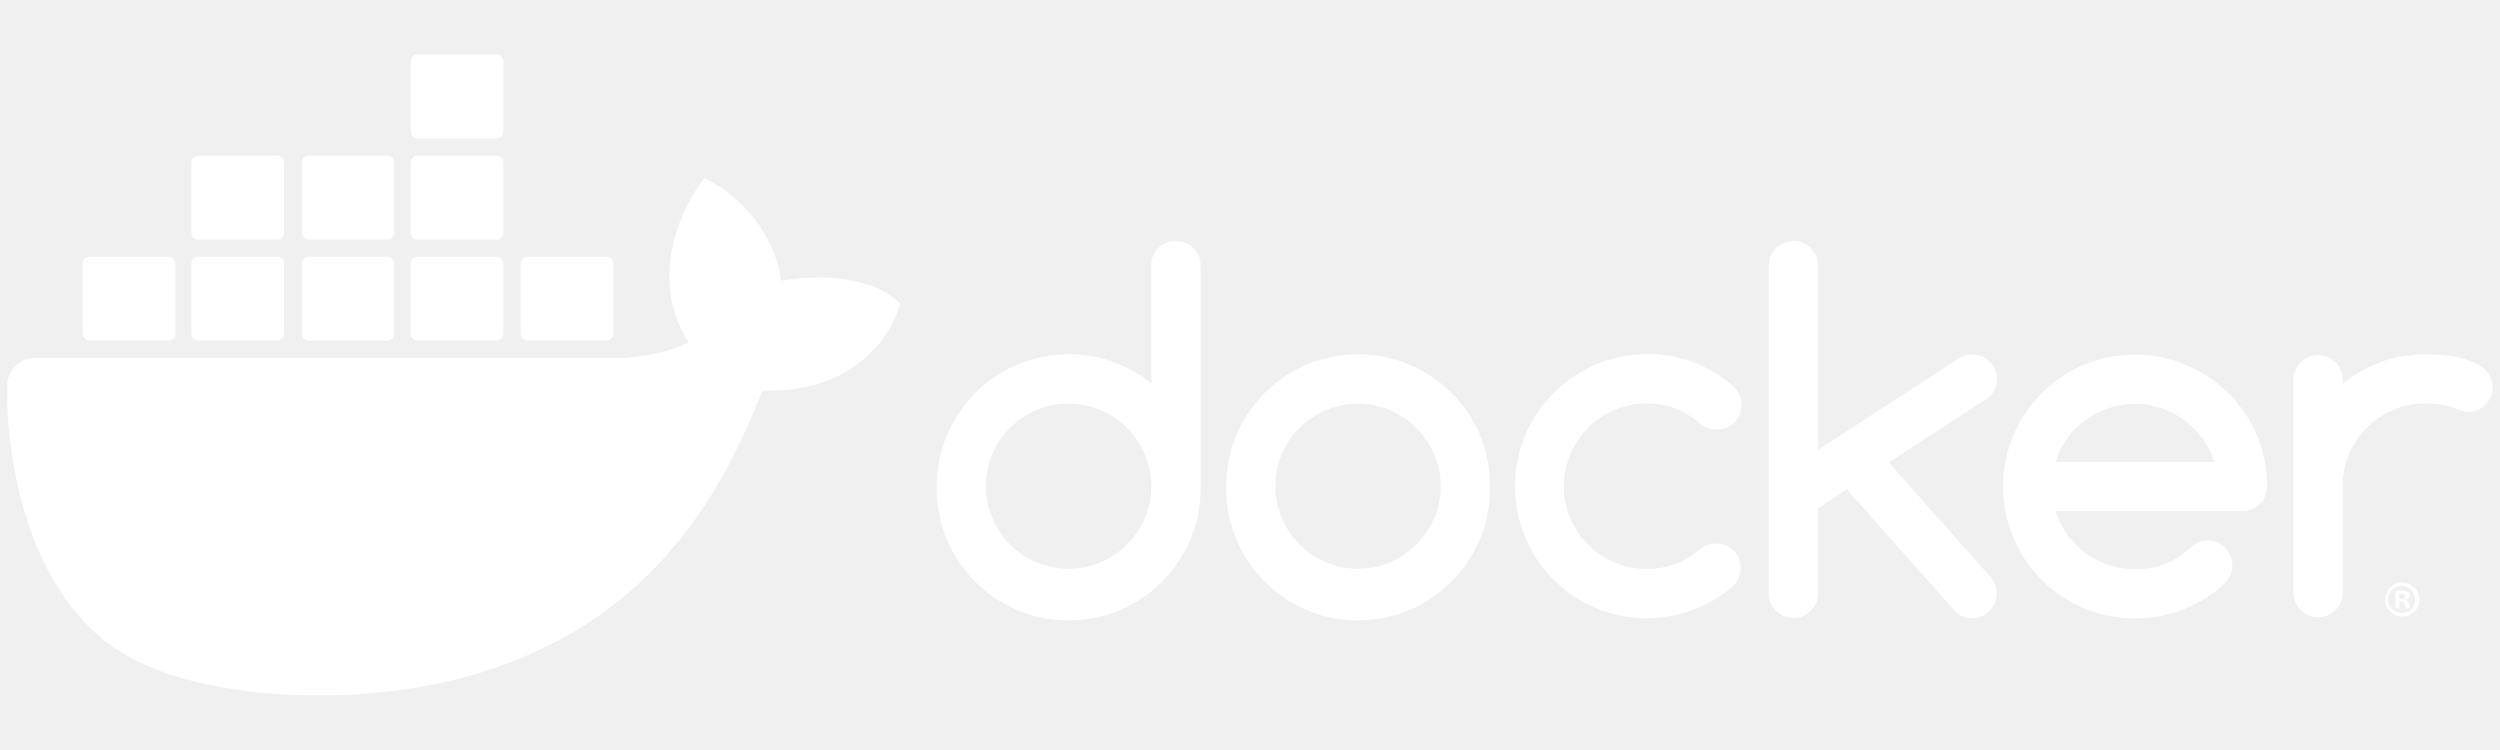
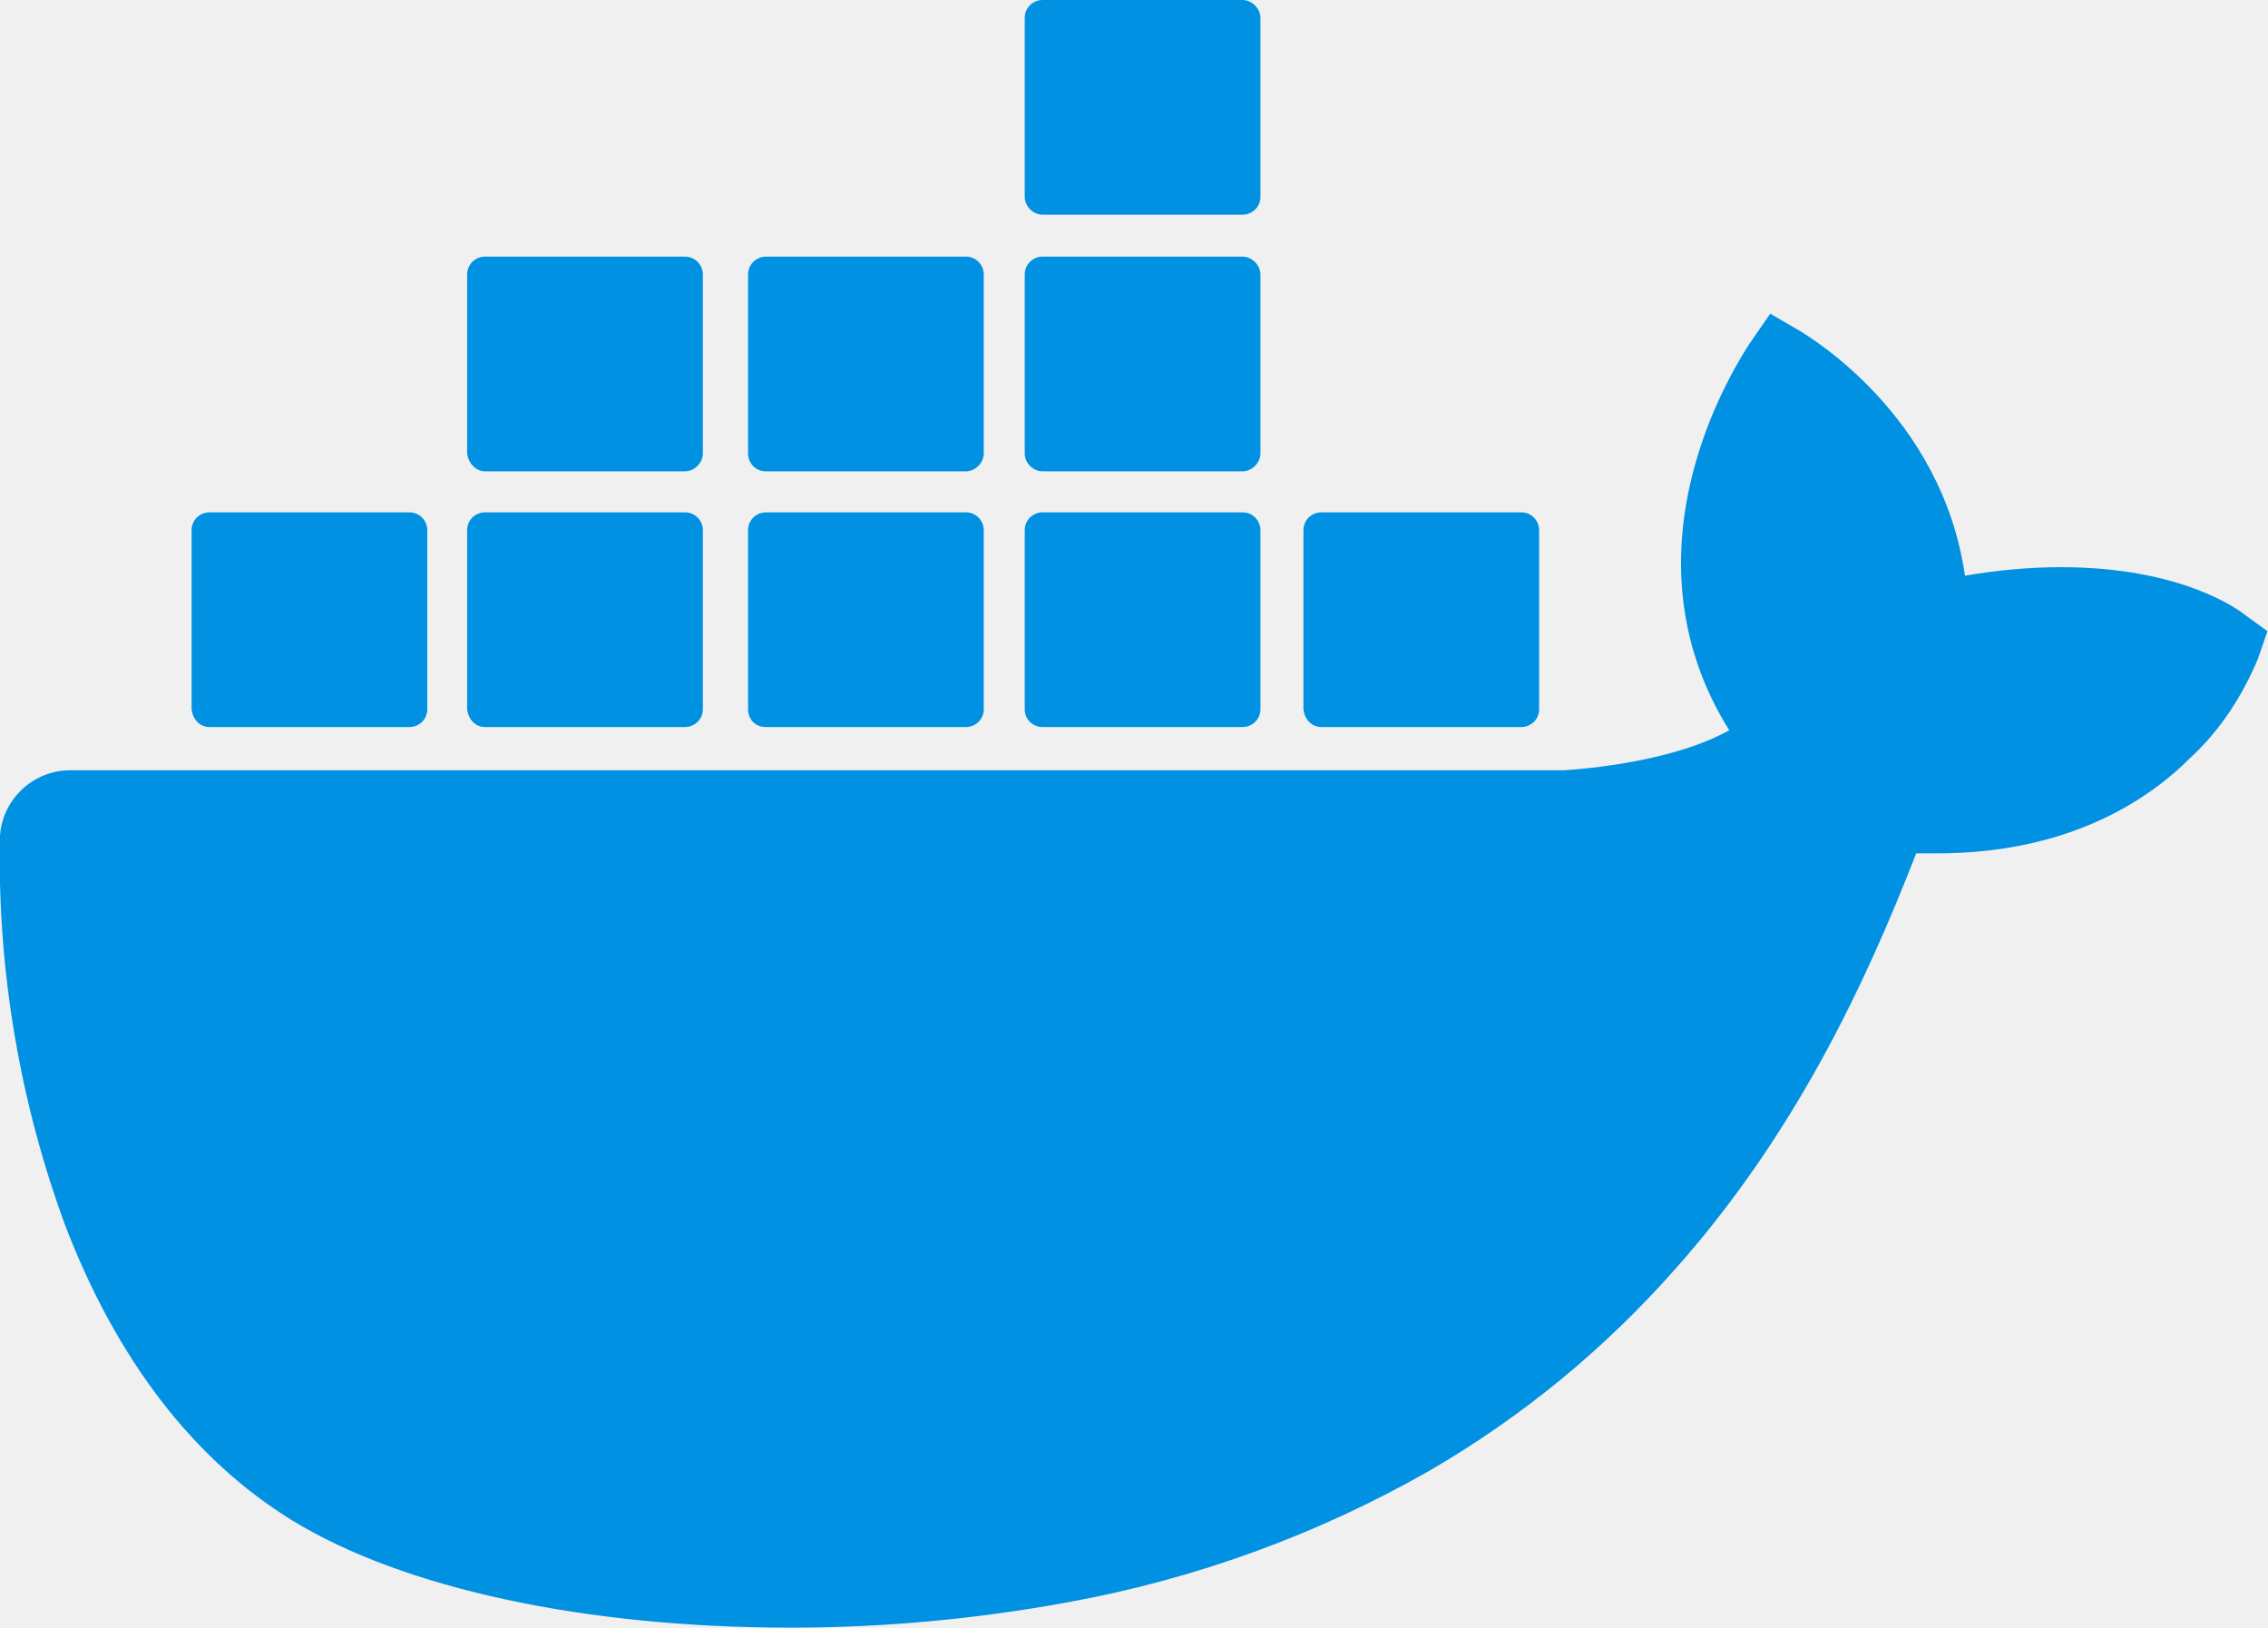
- <svg id="logoHorizontal" viewBox="-5.724 -43.601 2000 600" fill="#fff">
-   <path d="M934.957,149.221c-10.479-0.345-19.253,7.869-19.599,18.348c-0.014,0.417-0.014,0.834,0,1.251v94.24       c-45.47-36.517-111.933-29.258-148.449,16.211c-15.064,18.758-23.271,42.096-23.264,66.153       c-0.996,58.292,45.451,106.354,103.744,107.351c58.292,0.996,106.354-45.451,107.351-103.743c0.021-1.203,0.021-2.405,0-3.607       V168.913c0.157-5.29-1.933-10.399-5.753-14.061c-3.741-3.658-8.799-5.655-14.03-5.538 M910.158,370.839       c-6.741,15.855-19.321,28.513-35.136,35.352c-16.569,7.015-35.274,7.015-51.844,0c-15.782-6.775-28.314-19.418-34.951-35.26       c-6.935-16.383-6.935-34.876,0-51.258c6.651-15.789,19.187-28.368,34.951-35.075c16.569-7.015,35.274-7.015,51.844,0       c15.814,6.839,28.395,19.495,35.136,35.352c6.933,16.319,6.933,34.755,0,51.074" />
-   <path d="M1155.344,270.69c-41.243-41.206-108.082-41.176-149.288,0.067c-19.769,19.785-30.876,46.606-30.886,74.574       c-0.996,58.293,45.451,106.355,103.744,107.352c58.292,0.996,106.354-45.452,107.351-103.744c0.021-1.202,0.021-2.404,0-3.607       c0.009-13.882-2.645-27.637-7.815-40.521C1173.124,291.998,1165.265,280.393,1155.344,270.69 M1141.714,370.746       c-3.371,7.823-8.17,14.95-14.153,21.015c-6.036,6.063-13.166,10.929-21.015,14.337c-16.558,7.017-35.254,7.017-51.812,0       c-15.8-6.76-28.347-19.406-34.982-35.259c-6.935-16.383-6.935-34.876,0-51.259c6.67-15.765,19.218-28.312,34.982-34.982       c16.558-7.017,35.254-7.017,51.812,0c7.849,3.408,14.979,8.273,21.015,14.338c5.983,6.063,10.782,13.19,14.153,21.014       c6.893,16.327,6.893,34.747,0,51.074" />
-   <path d="M1591.747,259.368c0.013-2.595-0.521-5.163-1.568-7.538c-1.066-2.279-2.513-4.36-4.277-6.154       c-1.742-1.816-3.836-3.261-6.153-4.246c-2.448-1.01-5.073-1.522-7.723-1.508c-3.742-0.025-7.411,1.044-10.554,3.077l-112.7,73.319       V169.097c0.1-5.27-1.982-10.347-5.753-14.03c-3.626-3.81-8.68-5.929-13.938-5.846c-10.857-0.068-19.715,8.679-19.783,19.537       c0,0.083,0,0.165,0,0.247v261.983c-0.063,5.236,2.016,10.271,5.754,13.938c3.653,3.823,8.741,5.943,14.029,5.846       c5.241,0.085,10.276-2.037,13.876-5.846c3.738-3.667,5.817-8.702,5.754-13.938v-67.934l22.983-15.076l87.103,97.81       c3.528,3.393,8.275,5.223,13.168,5.076c2.65,0.03,5.278-0.483,7.723-1.508c2.322-0.962,4.418-2.397,6.153-4.215       c1.792-1.841,3.241-3.987,4.276-6.338c1.048-2.375,1.582-4.943,1.57-7.538c0.012-5.112-1.938-10.035-5.446-13.753l-80.979-91.226       l78.949-51.258C1589.31,271.505,1592.174,265.553,1591.747,259.368" />
-   <path d="M1264.752,298.505c6.085-6.016,13.258-10.818,21.138-14.153c8.16-3.472,16.945-5.23,25.813-5.169       c7.851-0.072,15.646,1.326,22.983,4.123c7.353,2.957,14.163,7.116,20.152,12.307c3.641,2.9,8.176,4.445,12.83,4.369       c5.304,0.223,10.459-1.786,14.215-5.538c3.697-3.768,5.707-8.876,5.568-14.153c0.065-5.729-2.428-11.188-6.8-14.892       c-18.885-16.903-43.454-26.056-68.796-25.629c-58.301,0-105.562,47.262-105.562,105.562       c-0.146,58.216,46.929,105.527,105.145,105.674c25.412,0.063,49.992-9.056,69.214-25.679c3.965-3.773,6.192-9.019,6.153-14.491       c0.346-10.479-7.868-19.253-18.347-19.599c-0.417-0.014-0.835-0.014-1.252,0c-4.485,0.02-8.849,1.463-12.461,4.123       c-5.892,5.189-12.65,9.304-19.968,12.152c-7.345,2.762-15.137,4.139-22.983,4.062c-8.867,0.062-17.653-1.697-25.813-5.169       c-7.873-3.346-15.045-8.147-21.137-14.152c-25.862-25.708-25.988-67.514-0.281-93.376c0.094-0.094,0.188-0.187,0.281-0.28" />
-   <path d="M1983.262,252.969c-3.813-3.578-8.345-6.304-13.292-8c-5.657-2.031-11.532-3.394-17.506-4.061       c-5.91-0.726-11.859-1.096-17.814-1.108c-12.084-0.037-24.08,2.045-35.443,6.154c-11.137,4.061-21.531,9.923-30.768,17.353v-3.938       c-0.431-10.883-9.603-19.357-20.486-18.927c-10.279,0.406-18.521,8.647-18.927,18.927v171.897       c0.43,10.884,9.602,19.357,20.485,18.928c10.28-0.406,18.521-8.647,18.928-18.928v-85.934c-0.059-8.877,1.699-17.673,5.168-25.844       c3.318-7.836,8.113-14.96,14.123-20.983c6.047-6.003,13.178-10.806,21.014-14.153c8.172-3.472,16.967-5.23,25.845-5.169       c8.825-0.087,17.587,1.511,25.813,4.707c2.599,1.251,5.427,1.953,8.308,2.062c2.649,0.024,5.276-0.489,7.723-1.508       c2.319-0.98,4.413-2.425,6.153-4.245c1.758-1.793,3.194-3.874,4.246-6.153c1.068-2.434,1.614-5.065,1.6-7.723       c0.191-4.952-1.732-9.751-5.291-13.2" />
-   <path d="M1800.104,304.966c-16.765-39.188-55.187-64.69-97.81-64.919c-58.283-0.017-105.545,47.217-105.562,105.501       c0,0.01,0,0.021,0,0.03c-0.011,58.318,47.256,105.604,105.573,105.614c25.317,0.005,49.795-9.087,68.97-25.619       c0.277-0.276,0.708-0.646,0.77-0.738c1.719-1.392,3.222-3.029,4.461-4.861c6.336-9.125,4.076-21.658-5.045-27.998       c-7.646-4.967-17.698-4.065-24.338,2.185c-0.646,0.585-2.492,2.308-2.799,2.554l-0.277,0.246       c-5.617,4.777-12.033,8.526-18.953,11.076c-7.32,2.58-15.037,3.851-22.798,3.754c-7.153,0.035-14.264-1.108-21.046-3.385       c-6.603-2.207-12.828-5.413-18.46-9.507c-5.612-4.105-10.544-9.068-14.614-14.707c-4.158-5.757-7.34-12.16-9.415-18.952h149.253       c5.237,0.119,10.299-1.891,14.029-5.569c3.839-3.637,5.934-8.745,5.754-14.03c0.12-13.913-2.504-27.714-7.723-40.612        M1638.729,326.041c1.972-6.798,5.094-13.208,9.229-18.952c4.095-5.648,9.059-10.612,14.707-14.707       c5.712-4.09,12.008-7.295,18.676-9.507c6.747-2.247,13.812-3.39,20.922-3.385c7.07-0.008,14.095,1.136,20.799,3.385       c13.307,4.422,24.901,12.887,33.167,24.214c4.221,5.737,7.445,12.145,9.538,18.952H1638.729z" />
-   <path d="M1915.942,422.343c-7.543,0.119-13.562,6.331-13.443,13.875s6.332,13.562,13.875,13.443       c7.495-0.118,13.494-6.254,13.445-13.75c-0.085-7.578-6.297-13.652-13.875-13.568       C1915.944,422.343,1915.943,422.343,1915.942,422.343 M1915.942,446.741c-5.975,0.272-11.039-4.352-11.311-10.326       c-0.271-5.976,4.352-11.04,10.327-11.312c5.975-0.271,11.039,4.352,11.311,10.327c0.009,0.19,0.013,0.382,0.011,0.573       c0.204,5.723-4.27,10.527-9.992,10.731C1916.173,446.739,1916.058,446.741,1915.942,446.741" />
-   <path d="M1919.081,436.342v-0.185c1.512-0.292,2.65-1.544,2.8-3.076c0.057-1.175-0.432-2.311-1.323-3.077       c-1.445-0.765-3.076-1.106-4.707-0.984c-1.743-0.024-3.484,0.12-5.2,0.431v13.538h3.077v-5.446h1.477       c1.754,0,2.554,0.646,2.83,2.154c0.184,1.143,0.536,2.252,1.047,3.292h3.415c-0.53-1.062-0.873-2.207-1.016-3.385       c-0.138-1.473-1.088-2.744-2.462-3.292 M1915.296,435.327h-1.508v-3.908c0.583-0.069,1.172-0.069,1.754,0       c1.97,0,2.893,0.831,2.893,2.062s-1.415,2-3.076,2" />
-   <path d="M707.494,193.557c-1.938-1.539-20.029-15.199-58.181-15.199c-10.074,0.044-20.127,0.908-30.061,2.584       c-7.384-50.612-49.228-75.288-51.104-76.395l-10.245-5.908l-6.738,9.723c-8.438,13.061-14.598,27.459-18.214,42.582       c-6.831,28.891-2.677,56.027,11.999,79.226c-17.722,9.876-46.151,12.307-51.904,12.522H22.367       c-12.294,0.017-22.27,9.952-22.337,22.245c-0.549,41.234,6.437,82.222,20.614,120.946c16.214,42.521,40.336,73.842,71.719,93.01       c35.167,21.537,92.302,33.844,157.067,33.844c29.258,0.092,58.461-2.556,87.226-7.907c39.986-7.342,78.463-21.318,113.839-41.352       c29.149-16.88,55.383-38.354,77.688-63.596c37.29-42.213,59.505-89.226,76.026-131.007c2.215,0,4.431,0,6.584,0       c40.828,0,65.935-16.338,79.78-30.029c9.201-8.732,16.384-19.369,21.045-31.167l2.923-8.553L707.494,193.557z" />
-   <path d="M65.995,228.909h63.073c3.042,0,5.507-2.466,5.507-5.507l0,0V167.22c0.017-3.042-2.435-5.521-5.476-5.538       c-0.01,0-0.021,0-0.031,0H65.995c-3.042,0-5.507,2.466-5.507,5.507c0,0.01,0,0.021,0,0.031v56.181       C60.488,226.443,62.953,228.909,65.995,228.909L65.995,228.909" />
-   <path d="M152.913,228.909h63.073c3.042,0,5.507-2.466,5.507-5.507l0,0V167.22c0.017-3.042-2.435-5.521-5.477-5.538       c-0.01,0-0.021,0-0.031,0h-63.073c-3.059,0-5.538,2.479-5.538,5.538v56.181C147.392,226.448,149.866,228.909,152.913,228.909" />
-   <path d="M241.153,228.909h63.073c3.042,0,5.507-2.466,5.507-5.507l0,0V167.22c0.017-3.042-2.435-5.521-5.477-5.538       c-0.01,0-0.021,0-0.031,0h-63.073c-3.042,0-5.507,2.466-5.507,5.507c0,0.01,0,0.021,0,0.031v56.181       C235.646,226.443,238.112,228.909,241.153,228.909L241.153,228.909" />
-   <path d="M328.348,228.909h63.073c3.047,0,5.521-2.46,5.538-5.507V167.22c0-3.059-2.479-5.538-5.538-5.538l0,0h-63.073       c-3.042,0-5.507,2.466-5.507,5.507c0,0.01,0,0.021,0,0.031v56.181C322.841,226.443,325.307,228.909,328.348,228.909L328.348,228.909       " />
-   <path d="M152.913,148.083h63.073c3.046-0.017,5.507-2.492,5.507-5.538V86.364c0-3.042-2.466-5.507-5.507-5.507l0,0h-63.073       c-3.046,0-5.521,2.46-5.538,5.507v56.181C147.392,145.597,149.861,148.066,152.913,148.083" />
-   <path d="M241.153,148.083h63.073c3.046-0.017,5.507-2.492,5.507-5.538V86.364c0-3.042-2.466-5.507-5.507-5.507l0,0h-63.073       c-3.042,0-5.507,2.466-5.507,5.507l0,0v56.181C235.646,145.591,238.107,148.066,241.153,148.083" />
-   <path d="M328.348,148.083h63.073c3.052-0.017,5.521-2.486,5.538-5.538V86.364c-0.017-3.047-2.491-5.507-5.538-5.507h-63.073       c-3.042,0-5.507,2.466-5.507,5.507l0,0v56.181C322.841,145.591,325.302,148.066,328.348,148.083" />
-   <path d="M328.348,67.227h63.073c3.047,0,5.521-2.461,5.538-5.507V5.507C396.942,2.46,394.468,0,391.421,0h-63.073       c-3.042,0-5.507,2.465-5.507,5.507l0,0v56.212C322.841,64.761,325.307,67.227,328.348,67.227" />
-   <path d="M416.312,228.909h63.073c3.047,0,5.521-2.46,5.538-5.507V167.22c0-3.059-2.479-5.538-5.538-5.538l0,0h-63.073       c-3.041,0-5.507,2.466-5.507,5.507c0,0.01,0,0.021,0,0.031v56.181C410.805,226.443,413.271,228.909,416.312,228.909" />
+ <svg version="1.1" id="Layer_1" viewBox="0 0 122.88 88.17" fill="#0091E2">
+   <g>
+     <path class="st0" d="M121.68,33.34c-0.34-0.28-3.42-2.62-10.03-2.62c-1.71,0-3.48,0.17-5.19,0.46c-1.25-8.72-8.49-12.94-8.78-13.16 l-1.77-1.03l-1.14,1.65c-1.42,2.22-2.51,4.73-3.13,7.29c-1.2,4.96-0.46,9.63,2.05,13.62c-3.02,1.71-7.92,2.11-8.95,2.17l-80.93,0 c-2.11,0-3.82,1.71-3.82,3.82c-0.11,7.07,1.08,14.13,3.53,20.8c2.79,7.29,6.95,12.71,12.31,16.01c6.04,3.7,15.9,5.81,27.01,5.81 c5.01,0,10.03-0.46,14.99-1.37c6.9-1.25,13.51-3.65,19.6-7.12c5.02-2.91,9.52-6.61,13.34-10.94c6.44-7.24,10.26-15.33,13.05-22.51 c0.4,0,0.74,0,1.14,0c7.01,0,11.34-2.79,13.73-5.19c1.6-1.48,2.79-3.31,3.65-5.36l0.51-1.48L121.68,33.34L121.68,33.34z M71.59,39.38h10.83c0.51,0,0.97-0.4,0.97-0.97v-9.69c0-0.51-0.4-0.97-0.97-0.97l0,0l-10.83,0c-0.51,0-0.97,0.4-0.97,0.97l0,0v9.69 C70.68,38.98,71.08,39.38,71.59,39.38L71.59,39.38z M56.49,11.63h10.83c0.51,0,0.97-0.4,0.97-0.97V0.97c0-0.51-0.46-0.97-0.97-0.97 L56.49,0c-0.51,0-0.97,0.4-0.97,0.97l0,0v9.69C55.52,11.17,55.97,11.63,56.49,11.63L56.49,11.63z M56.49,25.53h10.83 c0.51,0,0.97-0.46,0.97-0.97v-9.69c0-0.51-0.46-0.97-0.97-0.97H56.49c-0.51,0-0.97,0.4-0.97,0.97l0,0v9.69 C55.52,25.08,55.97,25.53,56.49,25.53L56.49,25.53z M41.5,25.53h10.83c0.51,0,0.97-0.46,0.97-0.97v-9.69c0-0.51-0.4-0.97-0.97-0.97 l0,0H41.5c-0.51,0-0.97,0.4-0.97,0.97l0,0v9.69C40.53,25.08,40.93,25.53,41.5,25.53L41.5,25.53z M26.28,25.53h10.83 c0.51,0,0.97-0.46,0.97-0.97v-9.69c0-0.51-0.4-0.97-0.97-0.97l0,0H26.28c-0.51,0-0.97,0.4-0.97,0.97v9.69 C25.37,25.08,25.77,25.53,26.28,25.53L26.28,25.53z M56.49,39.38h10.83c0.51,0,0.97-0.4,0.97-0.97v-9.69c0-0.51-0.4-0.97-0.97-0.97 l0,0l-10.83,0c-0.51,0-0.97,0.4-0.97,0.97l0,0v9.69C55.52,38.98,55.97,39.38,56.49,39.38L56.49,39.38L56.49,39.38z M41.5,39.38 h10.83c0.51,0,0.97-0.4,0.97-0.97l0,0v-9.69c0-0.51-0.4-0.97-0.97-0.97l0,0l-10.83,0c-0.51,0-0.97,0.4-0.97,0.97l0,0v9.69 C40.53,38.98,40.93,39.38,41.5,39.38L41.5,39.38L41.5,39.38z M26.28,39.38h10.83c0.51,0,0.97-0.4,0.97-0.97l0,0v-9.69 c0-0.51-0.4-0.97-0.97-0.97l0,0l-10.83,0c-0.51,0-0.97,0.4-0.97,0.97v9.69C25.37,38.98,25.77,39.38,26.28,39.38L26.28,39.38z M11.35,39.38h10.83c0.51,0,0.97-0.4,0.97-0.97l0,0v-9.69c0-0.51-0.4-0.97-0.97-0.97l0,0l-10.83,0c-0.51,0-0.97,0.4-0.97,0.97l0,0 v9.69C10.44,38.98,10.84,39.38,11.35,39.38L11.35,39.38L11.35,39.38z" />
+   </g>
</svg>
